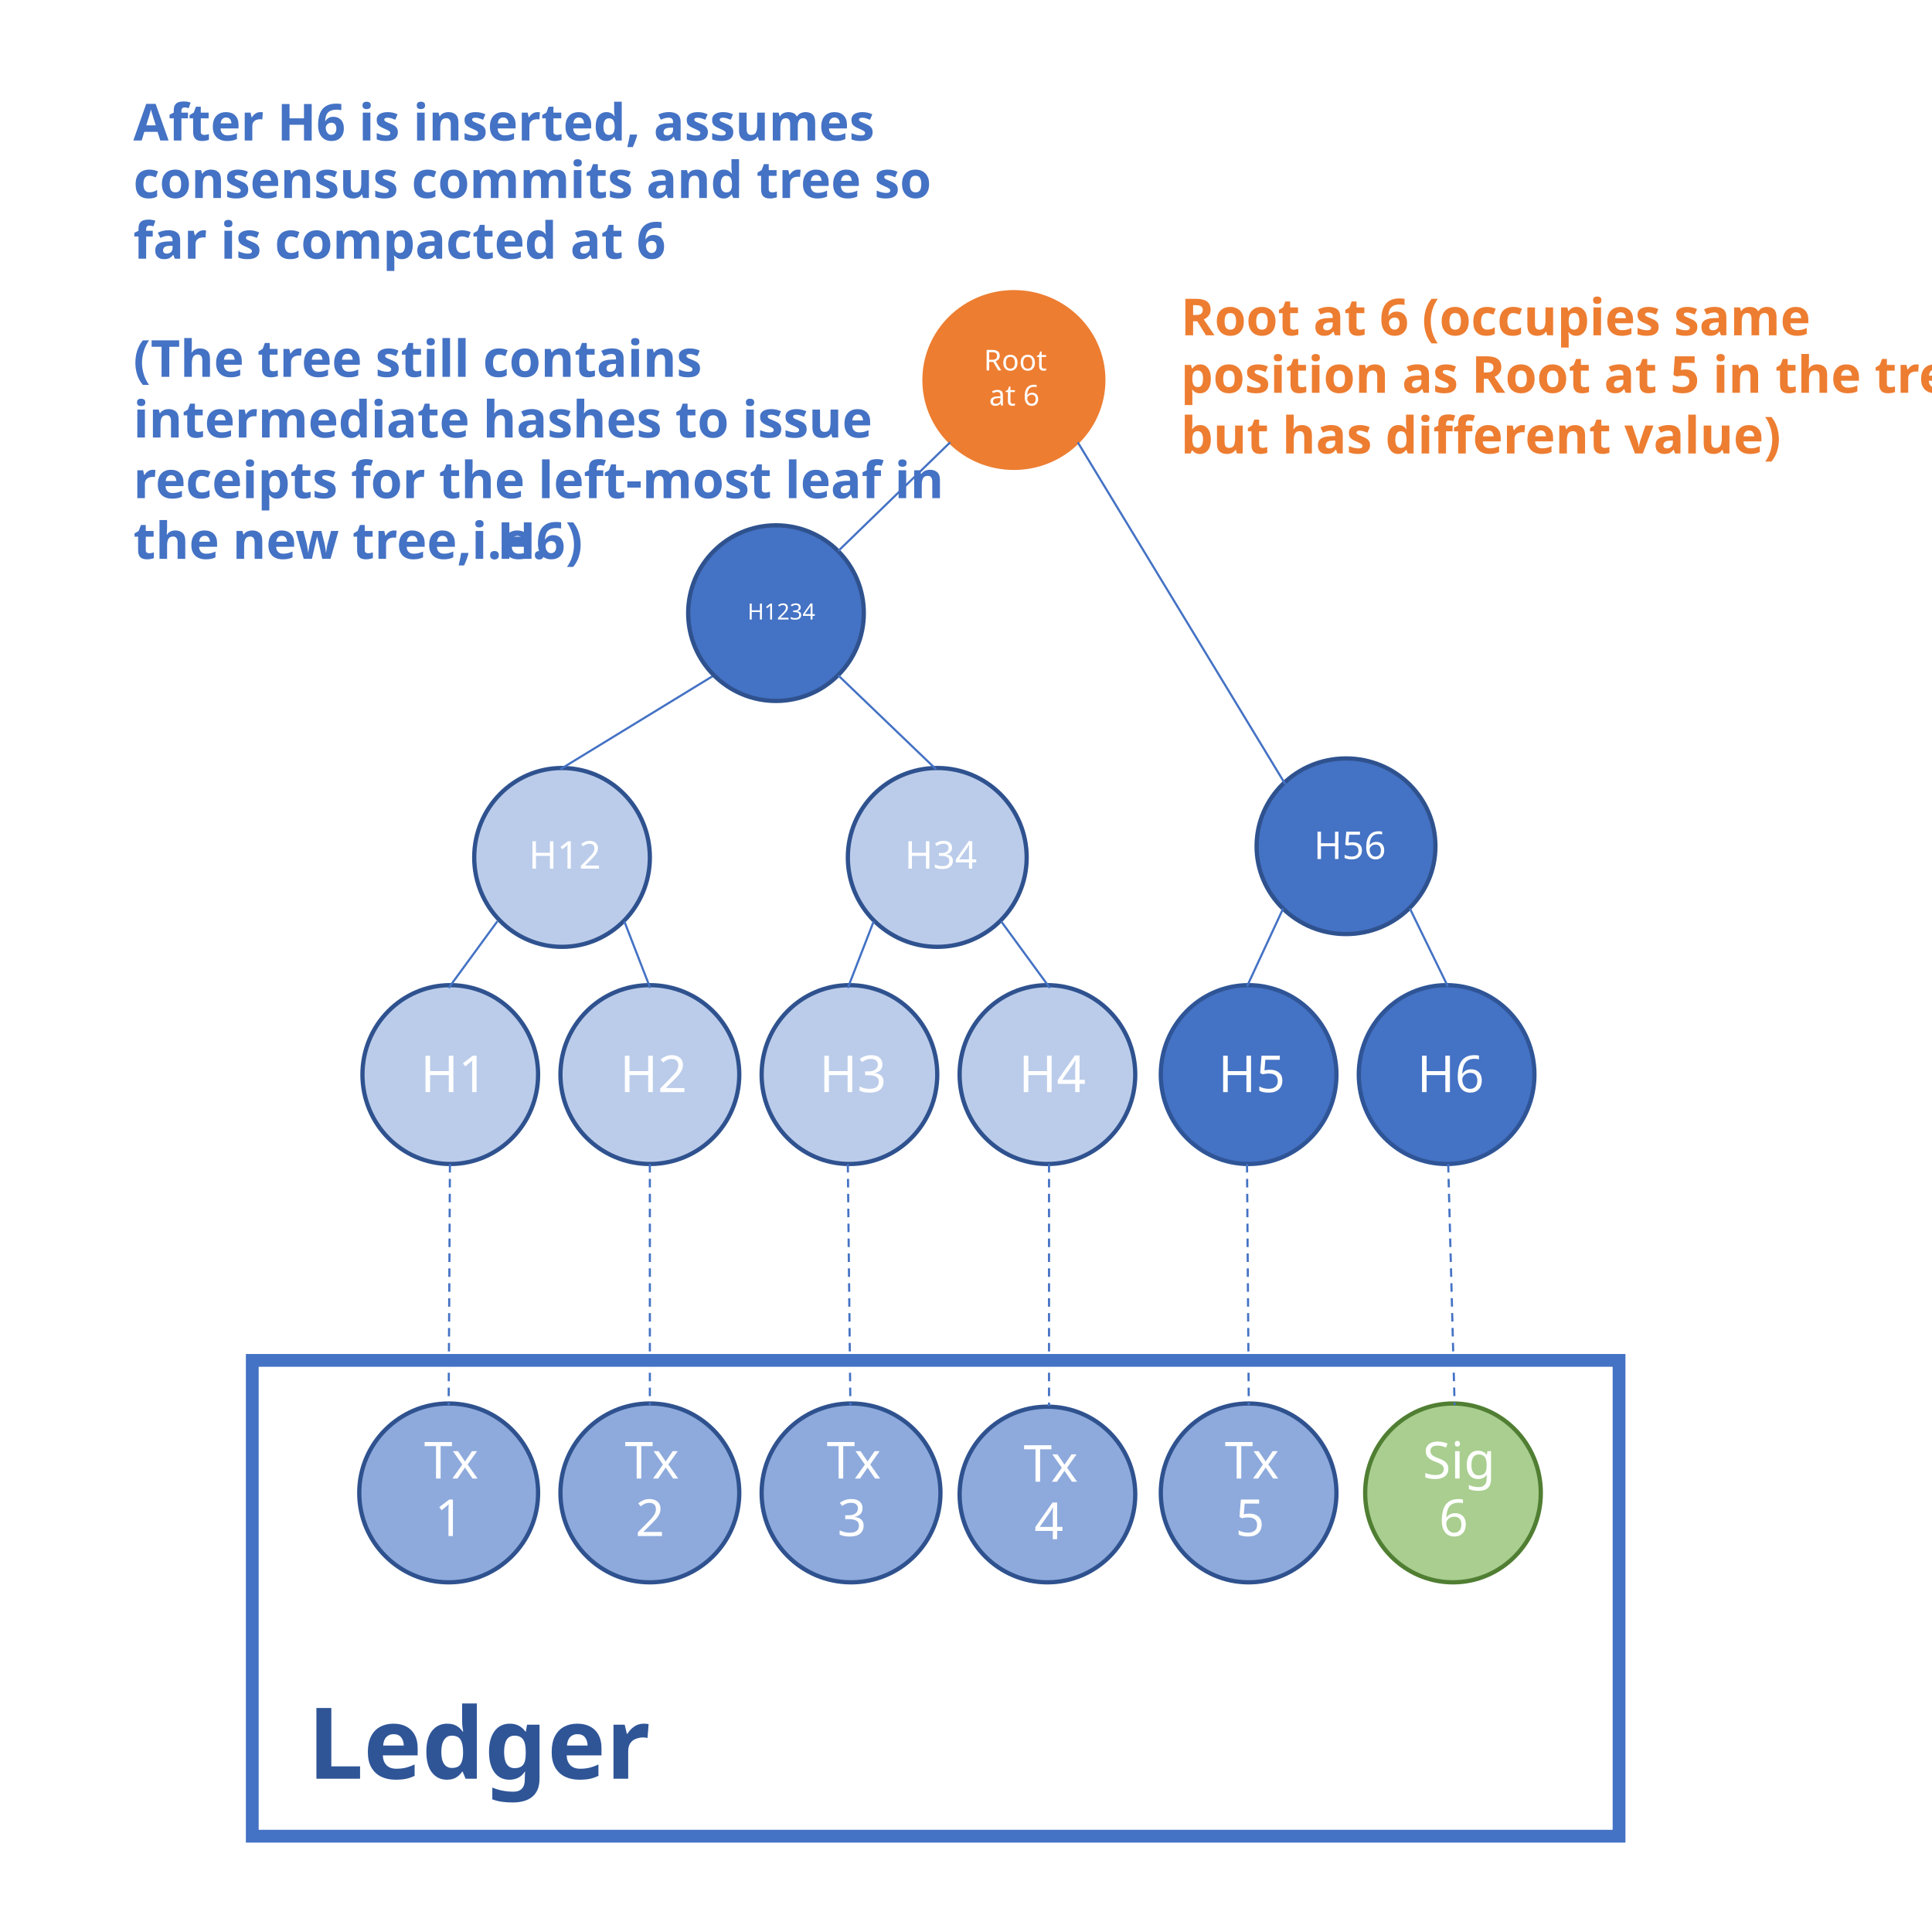
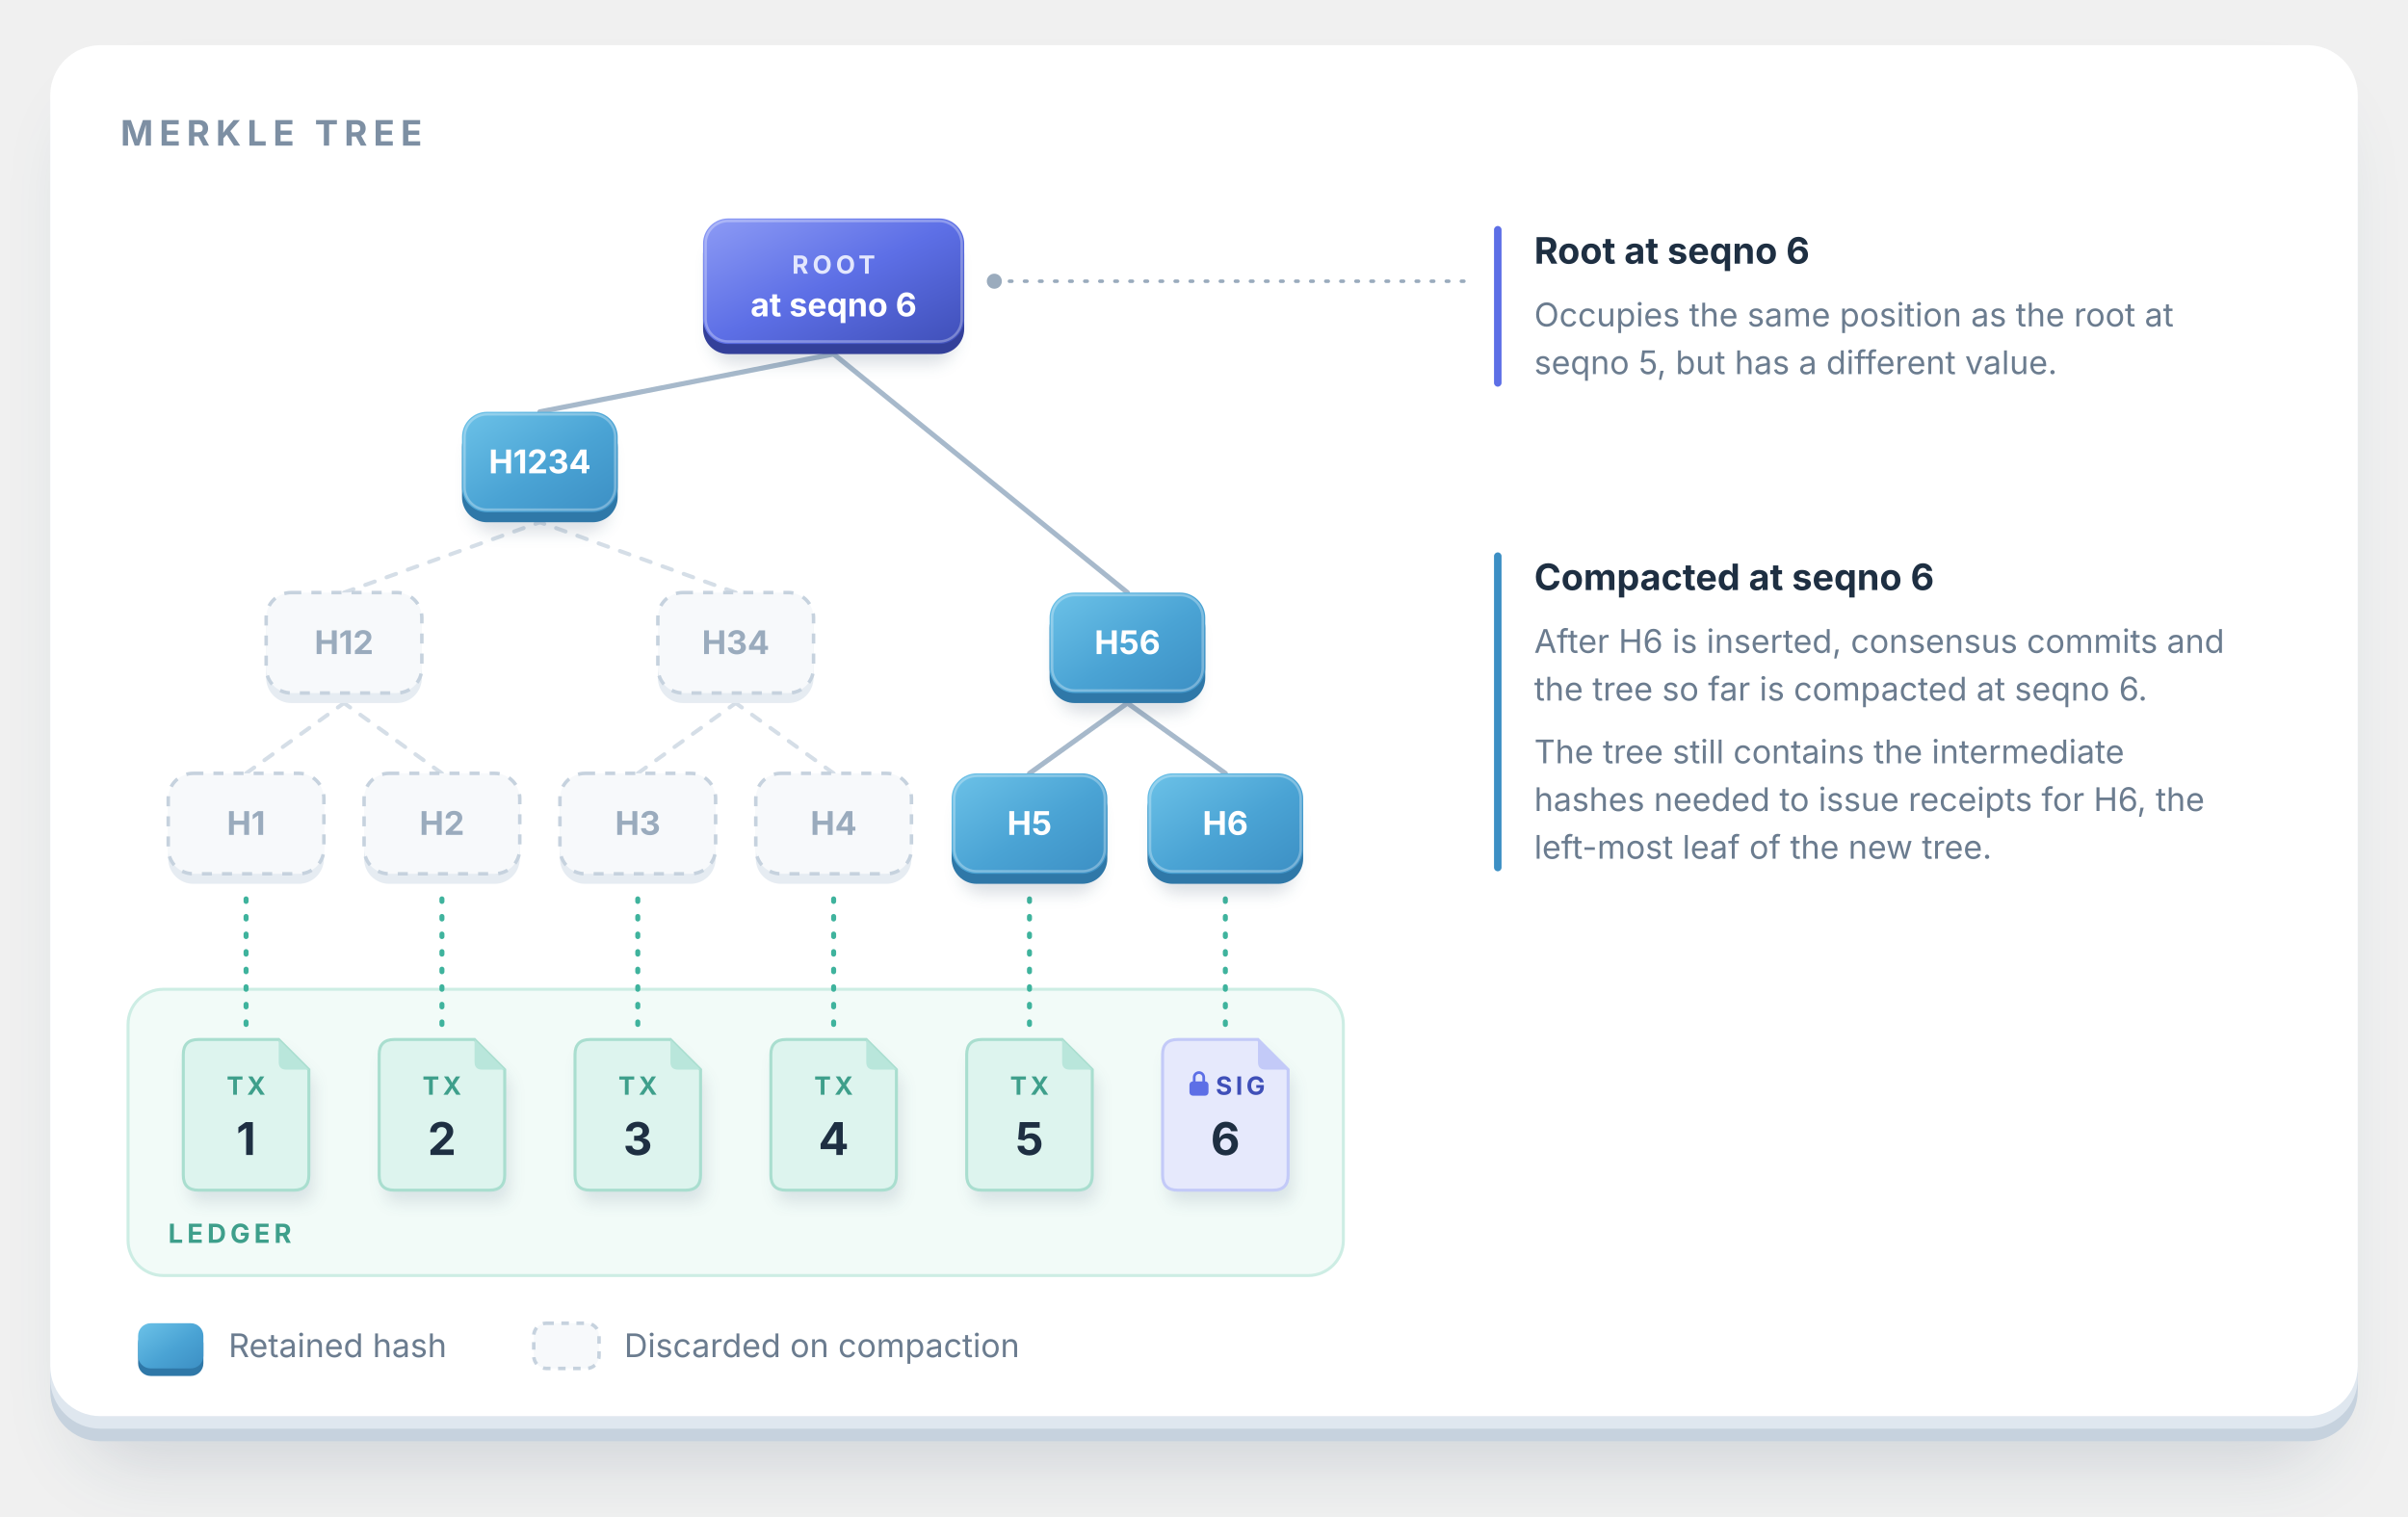
- <svg xmlns="http://www.w3.org/2000/svg" width="605" height="605" overflow="hidden">
+ <svg xmlns="http://www.w3.org/2000/svg" width="959" height="604" viewBox="0 0 959 604" fill="none" role="img" aria-labelledby="title desc">
  <defs>
-     <clipPath id="clip0">
-       <rect x="0" y="0" width="605" height="605" />
-     </clipPath>
+     <filter id="blur3" x="-30%" y="-30%" width="160%" height="160%">
+       <feGaussianBlur stdDeviation="3" />
+     </filter>
+     <filter id="blur6" x="-30%" y="-30%" width="160%" height="160%">
+       <feGaussianBlur stdDeviation="6" />
+     </filter>
+     <filter id="blur14" x="-20%" y="-30%" width="140%" height="160%">
+       <feGaussianBlur stdDeviation="14" />
+     </filter>
+     <symbol id="lock" viewBox="0 0 24 24">
+       <rect x="5" y="10.5" width="14" height="10.5" rx="2.5" fill="currentColor" />
+       <path d="M8.5 10.5V7.5a3.5 3.5 0 0 1 7 0v3" stroke="currentColor" stroke-width="2" stroke-linecap="round" fill="none" />
+     </symbol>
+     <linearGradient id="hash" x1="0" y1="0" x2="1" y2="1">
+       <stop stop-color="#6CC2E8" />
+       <stop offset=".55" stop-color="#4AA3D4" />
+       <stop offset="1" stop-color="#3C8FC4" />
+     </linearGradient>
+     <linearGradient id="root" x1="0" y1="0" x2="1" y2="1">
+       <stop stop-color="#8D9BF5" />
+       <stop offset=".5" stop-color="#5D6FE6" />
+       <stop offset="1" stop-color="#3F4FB8" />
+     </linearGradient>
  </defs>
-   <g clip-path="url(#clip0)">
-     <rect x="0" y="0" width="605" height="605" fill="#FFFFFF" />
-     <path d="M113.5 336.5C113.5 321.036 125.812 308.5 141 308.5 156.188 308.5 168.5 321.036 168.5 336.5 168.5 351.964 156.188 364.5 141 364.5 125.812 364.5 113.5 351.964 113.5 336.5Z" stroke="#2F528F" stroke-width="1.334" stroke-miterlimit="8" fill="#4472C4" fill-rule="evenodd" fill-opacity="0.361" />
-     <text fill="#FFFFFF" font-family="Calibri,Calibri_MSFontService,sans-serif" font-weight="400" font-size="16" transform="translate(131.695 342)">H1</text>
-     <path d="M175.5 336.5C175.5 321.036 188.036 308.5 203.5 308.5 218.964 308.5 231.5 321.036 231.5 336.5 231.5 351.964 218.964 364.5 203.5 364.5 188.036 364.5 175.5 351.964 175.5 336.5Z" stroke="#2F528F" stroke-width="1.334" stroke-miterlimit="8" fill="#4472C4" fill-rule="evenodd" fill-opacity="0.361" />
-     <text fill="#FFFFFF" font-family="Calibri,Calibri_MSFontService,sans-serif" font-weight="400" font-size="16" transform="translate(194.14 342)">H2</text>
-     <path d="M238.5 336.5C238.5 321.036 250.812 308.5 266 308.5 281.188 308.5 293.5 321.036 293.5 336.5 293.5 351.964 281.188 364.5 266 364.5 250.812 364.5 238.5 351.964 238.5 336.5Z" stroke="#2F528F" stroke-width="1.334" stroke-miterlimit="8" fill="#4472C4" fill-rule="evenodd" fill-opacity="0.361" />
-     <text fill="#FFFFFF" font-family="Calibri,Calibri_MSFontService,sans-serif" font-weight="400" font-size="16" transform="translate(256.585 342)">H3</text>
-     <path d="M300.5 336.5C300.5 321.036 312.812 308.5 328 308.5 343.188 308.5 355.5 321.036 355.5 336.5 355.5 351.964 343.188 364.5 328 364.5 312.812 364.5 300.5 351.964 300.5 336.5Z" stroke="#2F528F" stroke-width="1.334" stroke-miterlimit="8" fill="#4472C4" fill-rule="evenodd" fill-opacity="0.361" />
-     <text fill="#FFFFFF" font-family="Calibri,Calibri_MSFontService,sans-serif" font-weight="400" font-size="16" transform="translate(319.03 342)">H4</text>
-     <path d="M148.5 268.5C148.5 253.036 160.812 240.5 176 240.5 191.188 240.5 203.5 253.036 203.5 268.5 203.5 283.964 191.188 296.5 176 296.5 160.812 296.5 148.5 283.964 148.5 268.5Z" stroke="#2F528F" stroke-width="1.334" stroke-miterlimit="8" fill="#4472C4" fill-rule="evenodd" fill-opacity="0.361" />
-     <text fill="#FFFFFF" font-family="Calibri,Calibri_MSFontService,sans-serif" font-weight="400" font-size="12" transform="translate(165.578 272)">H12</text>
-     <path d="M265.5 268.5C265.5 253.036 278.036 240.5 293.5 240.5 308.964 240.5 321.5 253.036 321.5 268.5 321.5 283.964 308.964 296.5 293.5 296.5 278.036 296.5 265.5 283.964 265.5 268.5Z" stroke="#2F528F" stroke-width="1.334" stroke-miterlimit="8" fill="#4472C4" fill-rule="evenodd" fill-opacity="0.361" />
-     <text fill="#FFFFFF" font-family="Calibri,Calibri_MSFontService,sans-serif" font-weight="400" font-size="12" transform="translate(283.313 272)">H34</text>
-     <path d="M0 0 15.252 20.865" stroke="#4472C4" stroke-width="0.667" stroke-miterlimit="8" fill="none" fill-rule="evenodd" transform="matrix(1 0 0 -1 140.5 309.365)" />
-     <path d="M203.597 309.365 195.5 288.5" stroke="#4472C4" stroke-width="0.667" stroke-miterlimit="8" fill="none" fill-rule="evenodd" />
-     <path d="M0 0 8.097 20.865" stroke="#4472C4" stroke-width="0.667" stroke-miterlimit="8" fill="none" fill-rule="evenodd" transform="matrix(1 0 0 -1 265.5 309.365)" />
-     <path d="M328.752 309.365 313.5 288.5" stroke="#4472C4" stroke-width="0.667" stroke-miterlimit="8" fill="none" fill-rule="evenodd" />
-     <path d="M0 0 48.048 29.358" stroke="#4472C4" stroke-width="0.667" stroke-miterlimit="8" fill="none" fill-rule="evenodd" transform="matrix(1 0 0 -1 175.5 240.858)" />
-     <path d="M363.5 336.5C363.5 321.036 375.812 308.5 391 308.5 406.188 308.5 418.5 321.036 418.5 336.5 418.5 351.964 406.188 364.5 391 364.5 375.812 364.5 363.5 351.964 363.5 336.5Z" stroke="#2F5597" stroke-width="1.334" stroke-miterlimit="8" fill="#4472C4" fill-rule="evenodd" />
-     <text fill="#FFFFFF" font-family="Calibri,Calibri_MSFontService,sans-serif" font-weight="400" font-size="16" transform="translate(381.475 342)">H5</text>
-     <path d="M112.5 467.5C112.5 452.036 125.036 439.5 140.5 439.5 155.964 439.5 168.5 452.036 168.5 467.5 168.5 482.964 155.964 495.5 140.5 495.5 125.036 495.5 112.5 482.964 112.5 467.5Z" stroke="#2F528F" stroke-width="1.334" stroke-miterlimit="8" fill="#4472C4" fill-rule="evenodd" fill-opacity="0.6" />
-     <text fill="#FFFFFF" font-family="Calibri,Calibri_MSFontService,sans-serif" font-weight="400" font-size="16" transform="translate(132.803 463)">Tx<tspan font-size="16" x="3.335" y="18">1</tspan>
-     </text>
-     <path d="M175.5 467.5C175.5 452.036 188.036 439.5 203.5 439.5 218.964 439.5 231.5 452.036 231.5 467.5 231.5 482.964 218.964 495.5 203.5 495.5 188.036 495.5 175.5 482.964 175.5 467.5Z" stroke="#2F528F" stroke-width="1.334" stroke-miterlimit="8" fill="#4472C4" fill-rule="evenodd" fill-opacity="0.6" />
-     <text fill="#FFFFFF" font-family="Calibri,Calibri_MSFontService,sans-serif" font-weight="400" font-size="16" transform="translate(195.641 463)">Tx<tspan font-size="16" x="3.335" y="18">2</tspan>
-     </text>
-     <path d="M238.5 467.5C238.5 452.036 251.036 439.5 266.5 439.5 281.964 439.5 294.5 452.036 294.5 467.5 294.5 482.964 281.964 495.5 266.5 495.5 251.036 495.5 238.5 482.964 238.5 467.5Z" stroke="#2F528F" stroke-width="1.334" stroke-miterlimit="8" fill="#4472C4" fill-rule="evenodd" fill-opacity="0.6" />
-     <text fill="#FFFFFF" font-family="Calibri,Calibri_MSFontService,sans-serif" font-weight="400" font-size="16" transform="translate(258.873 463)">Tx<tspan font-size="16" x="3.335" y="18">3</tspan>
-     </text>
-     <path d="M300.5 468C300.5 452.812 312.812 440.5 328 440.5 343.188 440.5 355.5 452.812 355.5 468 355.5 483.188 343.188 495.5 328 495.5 312.812 495.5 300.5 483.188 300.5 468Z" stroke="#2F528F" stroke-width="1.334" stroke-miterlimit="8" fill="#4472C4" fill-rule="evenodd" fill-opacity="0.6" />
-     <text fill="#FFFFFF" font-family="Calibri,Calibri_MSFontService,sans-serif" font-weight="400" font-size="16" transform="translate(320.531 464)">Tx<tspan font-size="16" x="3.335" y="18">4</tspan>
-     </text>
-     <rect x="79" y="426" width="428" height="149" stroke="#4472C4" stroke-width="4.002" stroke-miterlimit="8" fill="none" />
-     <text fill="#2F5597" font-family="Calibri,Calibri_MSFontService,sans-serif" font-weight="700" font-size="31" transform="translate(96.2857 557)">Ledger</text>
-     <path d="M0 0 0.393 75.497" stroke="#4472C4" stroke-width="0.667" stroke-miterlimit="8" stroke-dasharray="2.668 2.001" fill="none" fill-rule="evenodd" transform="matrix(-1 0 0 1 140.893 364.5)" />
-     <path d="M0 0 0 75.497" stroke="#4472C4" stroke-width="0.667" stroke-miterlimit="8" stroke-dasharray="2.668 2.001" fill="none" fill-rule="evenodd" transform="matrix(-1 0 0 1 203.5 364.5)" />
-     <path d="M265.5 364.5 266.287 439.997" stroke="#4472C4" stroke-width="0.667" stroke-miterlimit="8" stroke-dasharray="2.668 2.001" fill="none" fill-rule="evenodd" />
-     <path d="M328.5 364.5 328.5 440.327" stroke="#4472C4" stroke-width="0.667" stroke-miterlimit="8" stroke-dasharray="2.668 2.001" fill="none" fill-rule="evenodd" />
-     <path d="M363.5 467.5C363.5 452.036 375.812 439.5 391 439.5 406.188 439.5 418.5 452.036 418.5 467.5 418.5 482.964 406.188 495.5 391 495.5 375.812 495.5 363.5 482.964 363.5 467.5Z" stroke="#2F528F" stroke-width="1.334" stroke-miterlimit="8" fill="#4472C4" fill-rule="evenodd" fill-opacity="0.6" />
-     <text fill="#FFFFFF" font-family="Calibri,Calibri_MSFontService,sans-serif" font-weight="400" font-size="16" transform="translate(383.525 463)">Tx<tspan font-size="16" x="3.335" y="18">5</tspan>
-     </text>
-     <path d="M390.5 364.5 391.049 439.997" stroke="#4472C4" stroke-width="0.667" stroke-miterlimit="8" stroke-dasharray="2.668 2.001" fill="none" fill-rule="evenodd" />
-     <path d="M215.5 192C215.5 176.812 227.812 164.5 243 164.5 258.188 164.5 270.5 176.812 270.5 192 270.5 207.188 258.188 219.5 243 219.5 227.812 219.5 215.5 207.188 215.5 192Z" stroke="#2F528F" stroke-width="1.334" stroke-miterlimit="8" fill="#4472C4" fill-rule="evenodd" />
-     <text fill="#FFFFFF" font-family="Calibri,Calibri_MSFontService,sans-serif" font-weight="400" font-size="7" transform="translate(234.092 194)">H1234</text>
-     <path d="M293.09 240.858 262.5 211.5" stroke="#4472C4" stroke-width="0.667" stroke-miterlimit="8" fill="none" fill-rule="evenodd" />
-     <path d="M289.5 119C289.5 103.812 302.036 91.5 317.5 91.5 332.964 91.5 345.5 103.812 345.5 119 345.5 134.188 332.964 146.5 317.5 146.5 302.036 146.5 289.5 134.188 289.5 119Z" stroke="#ED7D31" stroke-width="1.334" stroke-miterlimit="8" fill="#ED7D31" fill-rule="evenodd" />
-     <text fill="#FFFFFF" font-family="Calibri,Calibri_MSFontService,sans-serif" font-weight="400" font-size="9" transform="translate(308.078 116)">Root <tspan font-size="9" x="1.668" y="11">at 6</tspan>
-     </text>
-     <path d="M0 0 35.058 34.03" stroke="#4472C4" stroke-width="0.667" stroke-miterlimit="8" fill="none" fill-rule="evenodd" transform="matrix(1 0 0 -1 262.5 172.53)" />
-     <path d="M427.5 467.5C427.5 452.036 439.812 439.5 455 439.5 470.188 439.5 482.5 452.036 482.5 467.5 482.5 482.964 470.188 495.5 455 495.5 439.812 495.5 427.5 482.964 427.5 467.5Z" stroke="#507E32" stroke-width="1.334" stroke-miterlimit="8" fill="#70AD47" fill-rule="evenodd" fill-opacity="0.6" />
-     <text fill="#FFFFFF" font-family="Calibri,Calibri_MSFontService,sans-serif" font-weight="400" font-size="16" transform="translate(445.516 463)">Sig <tspan font-size="16" x="5.089" y="18">6</tspan>
-     </text>
-     <path d="M425.5 336.5C425.5 321.036 437.812 308.5 453 308.5 468.188 308.5 480.5 321.036 480.5 336.5 480.5 351.964 468.188 364.5 453 364.5 437.812 364.5 425.5 351.964 425.5 336.5Z" stroke="#2F5597" stroke-width="1.334" stroke-miterlimit="8" fill="#4472C4" fill-rule="evenodd" />
-     <text fill="#FFFFFF" font-family="Calibri,Calibri_MSFontService,sans-serif" font-weight="400" font-size="16" transform="translate(443.757 342)">H6</text>
-     <path d="M393.5 265C393.5 249.812 406.036 237.5 421.5 237.5 436.964 237.5 449.5 249.812 449.5 265 449.5 280.188 436.964 292.5 421.5 292.5 406.036 292.5 393.5 280.188 393.5 265Z" stroke="#2F528F" stroke-width="1.334" stroke-miterlimit="8" fill="#4472C4" fill-rule="evenodd" />
-     <text fill="#FFFFFF" font-family="Calibri,Calibri_MSFontService,sans-serif" font-weight="400" font-size="12" transform="translate(411.413 269)">H56</text>
-     <path d="M453.38 308.88 441.5 284.5" stroke="#4472C4" stroke-width="0.667" stroke-miterlimit="8" fill="none" fill-rule="evenodd" />
-     <path d="M0 0 11.307 24.38" stroke="#4472C4" stroke-width="0.667" stroke-miterlimit="8" fill="none" fill-rule="evenodd" transform="matrix(1 0 0 -1 390.5 308.88)" />
-     <path d="M402.489 245.566 337.5 138.5" stroke="#4472C4" stroke-width="0.667" stroke-miterlimit="8" fill="none" fill-rule="evenodd" />
-     <text fill="#4472C4" font-family="Calibri,Calibri_MSFontService,sans-serif" font-weight="700" font-size="16" transform="translate(41.752 44)">After H6 is inserted, assumes <tspan font-size="16" x="0" y="18">consensus commits and tree so </tspan>
-       <tspan font-size="16" x="0" y="37">far is compacted at 6</tspan>
-       <tspan font-size="16" x="0" y="74">(The tree still contains </tspan>
-       <tspan font-size="16" x="0" y="93">intermediate hashes to issue </tspan>
-       <tspan font-size="16" x="0" y="112">receipts for the left</tspan>-most leaf in <tspan font-size="16" x="0" y="131">the new tree, </tspan>i.e.<tspan font-size="16" x="113.896" y="131">H6)</tspan>
-       <tspan fill="#ED7D31" font-size="16" x="328.006" y="61">Root at 6 (occupies same </tspan>
-       <tspan fill="#ED7D31" font-size="16" x="328.006" y="79">position as Root at 5 in the tree </tspan>
-       <tspan fill="#ED7D31" font-size="16" x="328.006" y="98">but has different value)</tspan>
-     </text>
-     <path d="M453.5 364.5 455.509 439.997" stroke="#4472C4" stroke-width="0.667" stroke-miterlimit="8" stroke-dasharray="2.668 2.001" fill="none" fill-rule="evenodd" />
+   <g font-family="Inter, 'Segoe UI', ui-sans-serif, system-ui, sans-serif">
+     <rect x="32" y="44" width="895" height="538" rx="22" fill="#1D3B58" opacity=".16" filter="url(#blur14)" />
+     <rect x="20" y="28" width="919" height="546" rx="20" fill="#C6D2DE" />
+     <rect x="20" y="23" width="919" height="546" rx="20" fill="#DFE7EF" />
+     <rect x="20" y="18" width="919" height="546" rx="20" fill="#FFFFFF" />
+     <text x="48" y="58" fill="#7D8FA3" font-size="14" font-weight="700" letter-spacing="2.4">MERKLE TREE</text>
+     <path d="M98 308L137 280" stroke="#D5DEE7" stroke-width="1.6" stroke-dasharray="4 5" stroke-linecap="round" />
+     <path d="M176 308L137 280" stroke="#D5DEE7" stroke-width="1.6" stroke-dasharray="4 5" stroke-linecap="round" />
+     <path d="M254 308L293 280" stroke="#D5DEE7" stroke-width="1.6" stroke-dasharray="4 5" stroke-linecap="round" />
+     <path d="M332 308L293 280" stroke="#D5DEE7" stroke-width="1.6" stroke-dasharray="4 5" stroke-linecap="round" />
+     <path d="M410 308L449 280" stroke="#A7B9CB" stroke-width="2" stroke-linecap="round" />
+     <path d="M488 308L449 280" stroke="#A7B9CB" stroke-width="2" stroke-linecap="round" />
+     <path d="M137 236L215 208" stroke="#D5DEE7" stroke-width="1.6" stroke-dasharray="4 5" stroke-linecap="round" />
+     <path d="M293 236L215 208" stroke="#D5DEE7" stroke-width="1.6" stroke-dasharray="4 5" stroke-linecap="round" />
+     <path d="M215 164L332 141" stroke="#A7B9CB" stroke-width="2" stroke-linecap="round" />
+     <path d="M449 236L332 141" stroke="#A7B9CB" stroke-width="2" stroke-linecap="round" />
+     <rect x="51" y="394" width="484" height="114" rx="14" fill="#F2FBF8" stroke="#CDEDE4" stroke-width="1.2" />
+     <text x="67" y="495" fill="#3E9F8B" font-size="10.5" font-weight="700" letter-spacing="1.6">LEDGER</text>
+     <path d="M98 358V408" stroke="#3FB39D" stroke-width="2" stroke-linecap="round" stroke-dasharray="1 6" />
+     <path d="M176 358V408" stroke="#3FB39D" stroke-width="2" stroke-linecap="round" stroke-dasharray="1 6" />
+     <path d="M254 358V408" stroke="#3FB39D" stroke-width="2" stroke-linecap="round" stroke-dasharray="1 6" />
+     <path d="M332 358V408" stroke="#3FB39D" stroke-width="2" stroke-linecap="round" stroke-dasharray="1 6" />
+     <path d="M410 358V408" stroke="#3FB39D" stroke-width="2" stroke-linecap="round" stroke-dasharray="1 6" />
+     <path d="M488 358V408" stroke="#3FB39D" stroke-width="2" stroke-linecap="round" stroke-dasharray="1 6" />
+     <rect x="67" y="312" width="62" height="40" rx="10" fill="#E6ECF2" />
+     <rect x="67" y="308" width="62" height="40" rx="10" fill="#F7F9FB" stroke="#C6D2DE" stroke-width="1.4" stroke-dasharray="4 4" />
+     <text x="98" y="332.5" fill="#9AABBD" font-size="13" font-weight="650" text-anchor="middle">H1</text>
+     <rect x="145" y="312" width="62" height="40" rx="10" fill="#E6ECF2" />
+     <rect x="145" y="308" width="62" height="40" rx="10" fill="#F7F9FB" stroke="#C6D2DE" stroke-width="1.4" stroke-dasharray="4 4" />
+     <text x="176" y="332.5" fill="#9AABBD" font-size="13" font-weight="650" text-anchor="middle">H2</text>
+     <rect x="223" y="312" width="62" height="40" rx="10" fill="#E6ECF2" />
+     <rect x="223" y="308" width="62" height="40" rx="10" fill="#F7F9FB" stroke="#C6D2DE" stroke-width="1.4" stroke-dasharray="4 4" />
+     <text x="254" y="332.5" fill="#9AABBD" font-size="13" font-weight="650" text-anchor="middle">H3</text>
+     <rect x="301" y="312" width="62" height="40" rx="10" fill="#E6ECF2" />
+     <rect x="301" y="308" width="62" height="40" rx="10" fill="#F7F9FB" stroke="#C6D2DE" stroke-width="1.4" stroke-dasharray="4 4" />
+     <text x="332" y="332.5" fill="#9AABBD" font-size="13" font-weight="650" text-anchor="middle">H4</text>
+     <rect x="382" y="316" width="56" height="40" rx="10" fill="#1D3B58" opacity=".16" filter="url(#blur3)" />
+     <rect x="379" y="312" width="62" height="40" rx="10" fill="#2F78A8" />
+     <rect x="379" y="308" width="62" height="40" rx="10" fill="url(#hash)" />
+     <rect x="380" y="309" width="60" height="38" rx="9" stroke="#FFFFFF" stroke-opacity=".3" stroke-width="1" />
+     <text x="410" y="332.5" fill="#FFFFFF" font-size="13" font-weight="650" text-anchor="middle">H5</text>
+     <rect x="460" y="316" width="56" height="40" rx="10" fill="#1D3B58" opacity=".16" filter="url(#blur3)" />
+     <rect x="457" y="312" width="62" height="40" rx="10" fill="#2F78A8" />
+     <rect x="457" y="308" width="62" height="40" rx="10" fill="url(#hash)" />
+     <rect x="458" y="309" width="60" height="38" rx="9" stroke="#FFFFFF" stroke-opacity=".3" stroke-width="1" />
+     <text x="488" y="332.5" fill="#FFFFFF" font-size="13" font-weight="650" text-anchor="middle">H6</text>
+     <rect x="106" y="240" width="62" height="40" rx="10" fill="#E6ECF2" />
+     <rect x="106" y="236" width="62" height="40" rx="10" fill="#F7F9FB" stroke="#C6D2DE" stroke-width="1.4" stroke-dasharray="4 4" />
+     <text x="137" y="260.5" fill="#9AABBD" font-size="13" font-weight="650" text-anchor="middle">H12</text>
+     <rect x="262" y="240" width="62" height="40" rx="10" fill="#E6ECF2" />
+     <rect x="262" y="236" width="62" height="40" rx="10" fill="#F7F9FB" stroke="#C6D2DE" stroke-width="1.4" stroke-dasharray="4 4" />
+     <text x="293" y="260.5" fill="#9AABBD" font-size="13" font-weight="650" text-anchor="middle">H34</text>
+     <rect x="421" y="244" width="56" height="40" rx="10" fill="#1D3B58" opacity=".16" filter="url(#blur3)" />
+     <rect x="418" y="240" width="62" height="40" rx="10" fill="#2F78A8" />
+     <rect x="418" y="236" width="62" height="40" rx="10" fill="url(#hash)" />
+     <rect x="419" y="237" width="60" height="38" rx="9" stroke="#FFFFFF" stroke-opacity=".3" stroke-width="1" />
+     <text x="449" y="260.5" fill="#FFFFFF" font-size="13" font-weight="650" text-anchor="middle">H56</text>
+     <rect x="187" y="172" width="56" height="40" rx="10" fill="#1D3B58" opacity=".16" filter="url(#blur3)" />
+     <rect x="184" y="168" width="62" height="40" rx="10" fill="#2F78A8" />
+     <rect x="184" y="164" width="62" height="40" rx="10" fill="url(#hash)" />
+     <rect x="185" y="165" width="60" height="38" rx="9" stroke="#FFFFFF" stroke-opacity=".3" stroke-width="1" />
+     <text x="215" y="188.5" fill="#FFFFFF" font-size="13" font-weight="650" text-anchor="middle">H1234</text>
+     <rect x="283" y="95" width="98" height="50" rx="10" fill="#1D3B58" opacity=".16" filter="url(#blur3)" />
+     <rect x="280" y="91" width="104" height="50" rx="10" fill="#33409A" />
+     <rect x="280" y="87" width="104" height="50" rx="10" fill="url(#root)" />
+     <rect x="281" y="88" width="102" height="48" rx="9" stroke="#FFFFFF" stroke-opacity=".3" stroke-width="1" />
+     <text x="332" y="109" fill="#E3E7FD" font-size="10" font-weight="700" text-anchor="middle" letter-spacing="1.6">ROOT</text>
+     <text x="332" y="126" fill="#FFFFFF" font-size="13" font-weight="650" text-anchor="middle">at seqno 6</text>
+     <path d="M79 414H111L123 426V468Q123 474 117 474H79Q73 474 73 468V420Q73 414 79 414Z" transform="translate(2 5)" fill="#1D3B58" opacity=".12" filter="url(#blur3)" />
+     <path d="M79 414H111L123 426V468Q123 474 117 474H79Q73 474 73 468V420Q73 414 79 414Z" fill="#DDF4EE" stroke="#A9DECF" stroke-width="1.2" />
+     <path d="M111 414V423Q111 426 114 426H123Z" fill="#B9E6DB" />
+     <text x="98" y="436" fill="#3E9F8B" font-size="10" font-weight="700" text-anchor="middle" letter-spacing="1.4">TX</text>
+     <text x="98" y="460" fill="#1E2F42" font-size="18" font-weight="700" text-anchor="middle">1</text>
+     <path d="M157 414H189L201 426V468Q201 474 195 474H157Q151 474 151 468V420Q151 414 157 414Z" transform="translate(2 5)" fill="#1D3B58" opacity=".12" filter="url(#blur3)" />
+     <path d="M157 414H189L201 426V468Q201 474 195 474H157Q151 474 151 468V420Q151 414 157 414Z" fill="#DDF4EE" stroke="#A9DECF" stroke-width="1.2" />
+     <path d="M189 414V423Q189 426 192 426H201Z" fill="#B9E6DB" />
+     <text x="176" y="436" fill="#3E9F8B" font-size="10" font-weight="700" text-anchor="middle" letter-spacing="1.4">TX</text>
+     <text x="176" y="460" fill="#1E2F42" font-size="18" font-weight="700" text-anchor="middle">2</text>
+     <path d="M235 414H267L279 426V468Q279 474 273 474H235Q229 474 229 468V420Q229 414 235 414Z" transform="translate(2 5)" fill="#1D3B58" opacity=".12" filter="url(#blur3)" />
+     <path d="M235 414H267L279 426V468Q279 474 273 474H235Q229 474 229 468V420Q229 414 235 414Z" fill="#DDF4EE" stroke="#A9DECF" stroke-width="1.2" />
+     <path d="M267 414V423Q267 426 270 426H279Z" fill="#B9E6DB" />
+     <text x="254" y="436" fill="#3E9F8B" font-size="10" font-weight="700" text-anchor="middle" letter-spacing="1.4">TX</text>
+     <text x="254" y="460" fill="#1E2F42" font-size="18" font-weight="700" text-anchor="middle">3</text>
+     <path d="M313 414H345L357 426V468Q357 474 351 474H313Q307 474 307 468V420Q307 414 313 414Z" transform="translate(2 5)" fill="#1D3B58" opacity=".12" filter="url(#blur3)" />
+     <path d="M313 414H345L357 426V468Q357 474 351 474H313Q307 474 307 468V420Q307 414 313 414Z" fill="#DDF4EE" stroke="#A9DECF" stroke-width="1.2" />
+     <path d="M345 414V423Q345 426 348 426H357Z" fill="#B9E6DB" />
+     <text x="332" y="436" fill="#3E9F8B" font-size="10" font-weight="700" text-anchor="middle" letter-spacing="1.4">TX</text>
+     <text x="332" y="460" fill="#1E2F42" font-size="18" font-weight="700" text-anchor="middle">4</text>
+     <path d="M391 414H423L435 426V468Q435 474 429 474H391Q385 474 385 468V420Q385 414 391 414Z" transform="translate(2 5)" fill="#1D3B58" opacity=".12" filter="url(#blur3)" />
+     <path d="M391 414H423L435 426V468Q435 474 429 474H391Q385 474 385 468V420Q385 414 391 414Z" fill="#DDF4EE" stroke="#A9DECF" stroke-width="1.2" />
+     <path d="M423 414V423Q423 426 426 426H435Z" fill="#B9E6DB" />
+     <text x="410" y="436" fill="#3E9F8B" font-size="10" font-weight="700" text-anchor="middle" letter-spacing="1.4">TX</text>
+     <text x="410" y="460" fill="#1E2F42" font-size="18" font-weight="700" text-anchor="middle">5</text>
+     <path d="M469 414H501L513 426V468Q513 474 507 474H469Q463 474 463 468V420Q463 414 469 414Z" transform="translate(2 5)" fill="#1D3B58" opacity=".12" filter="url(#blur3)" />
+     <path d="M469 414H501L513 426V468Q513 474 507 474H469Q463 474 463 468V420Q463 414 469 414Z" fill="#E6E9FC" stroke="#C3CAF8" stroke-width="1.2" />
+     <path d="M501 414V423Q501 426 504 426H513Z" fill="#C3CAF8" />
+     <use href="#lock" x="471" y="425" width="13" height="13" color="#5D6FE6" />
+     <text x="494" y="436" fill="#3F4FB8" font-size="10" font-weight="700" text-anchor="middle" letter-spacing="1.4">SIG</text>
+     <text x="488" y="460" fill="#1E2F42" font-size="18" font-weight="700" text-anchor="middle">6</text>
+     <path d="M396 112H585" stroke="#9AABBD" stroke-width="1.4" stroke-linecap="round" stroke-dasharray="1 5" />
+     <circle cx="396" cy="112" r="3" fill="#9AABBD" />
+     <rect x="595" y="90" width="3" height="64" rx="1.5" fill="#5D6FE6" />
+     <text x="611" y="105" fill="#1E2F42" font-size="14.5" font-weight="650">Root at seqno 6</text>
+     <text x="611" y="130" fill="#6B7C8F" font-size="13">Occupies the same position as the root at</text>
+     <text x="611" y="149" fill="#6B7C8F" font-size="13">seqno 5, but has a different value.</text>
+     <rect x="595" y="220" width="3" height="127" rx="1.5" fill="#3C8FC4" />
+     <text x="611" y="235" fill="#1E2F42" font-size="14.5" font-weight="650">Compacted at seqno 6</text>
+     <text x="611" y="260" fill="#6B7C8F" font-size="13">After H6 is inserted, consensus commits and</text>
+     <text x="611" y="279" fill="#6B7C8F" font-size="13">the tree so far is compacted at seqno 6.</text>
+     <text x="611" y="304" fill="#6B7C8F" font-size="13">The tree still contains the intermediate</text>
+     <text x="611" y="323" fill="#6B7C8F" font-size="13">hashes needed to issue receipts for H6, the</text>
+     <text x="611" y="342" fill="#6B7C8F" font-size="13">left-most leaf of the new tree.</text>
+     <rect x="55" y="530" width="26" height="18" rx="5" fill="#2F78A8" />
+     <rect x="55" y="527" width="26" height="18" rx="5" fill="url(#hash)" />
+     <text x="91" y="540.5" fill="#6B7C8F" font-size="13">Retained hash</text>
+     <rect x="212.57" y="527" width="26" height="18" rx="5" fill="#F7F9FB" stroke="#C6D2DE" stroke-width="1.4" stroke-dasharray="3 3" />
+     <text x="248.57" y="540.5" fill="#6B7C8F" font-size="13">Discarded on compaction</text>
  </g>
</svg>
